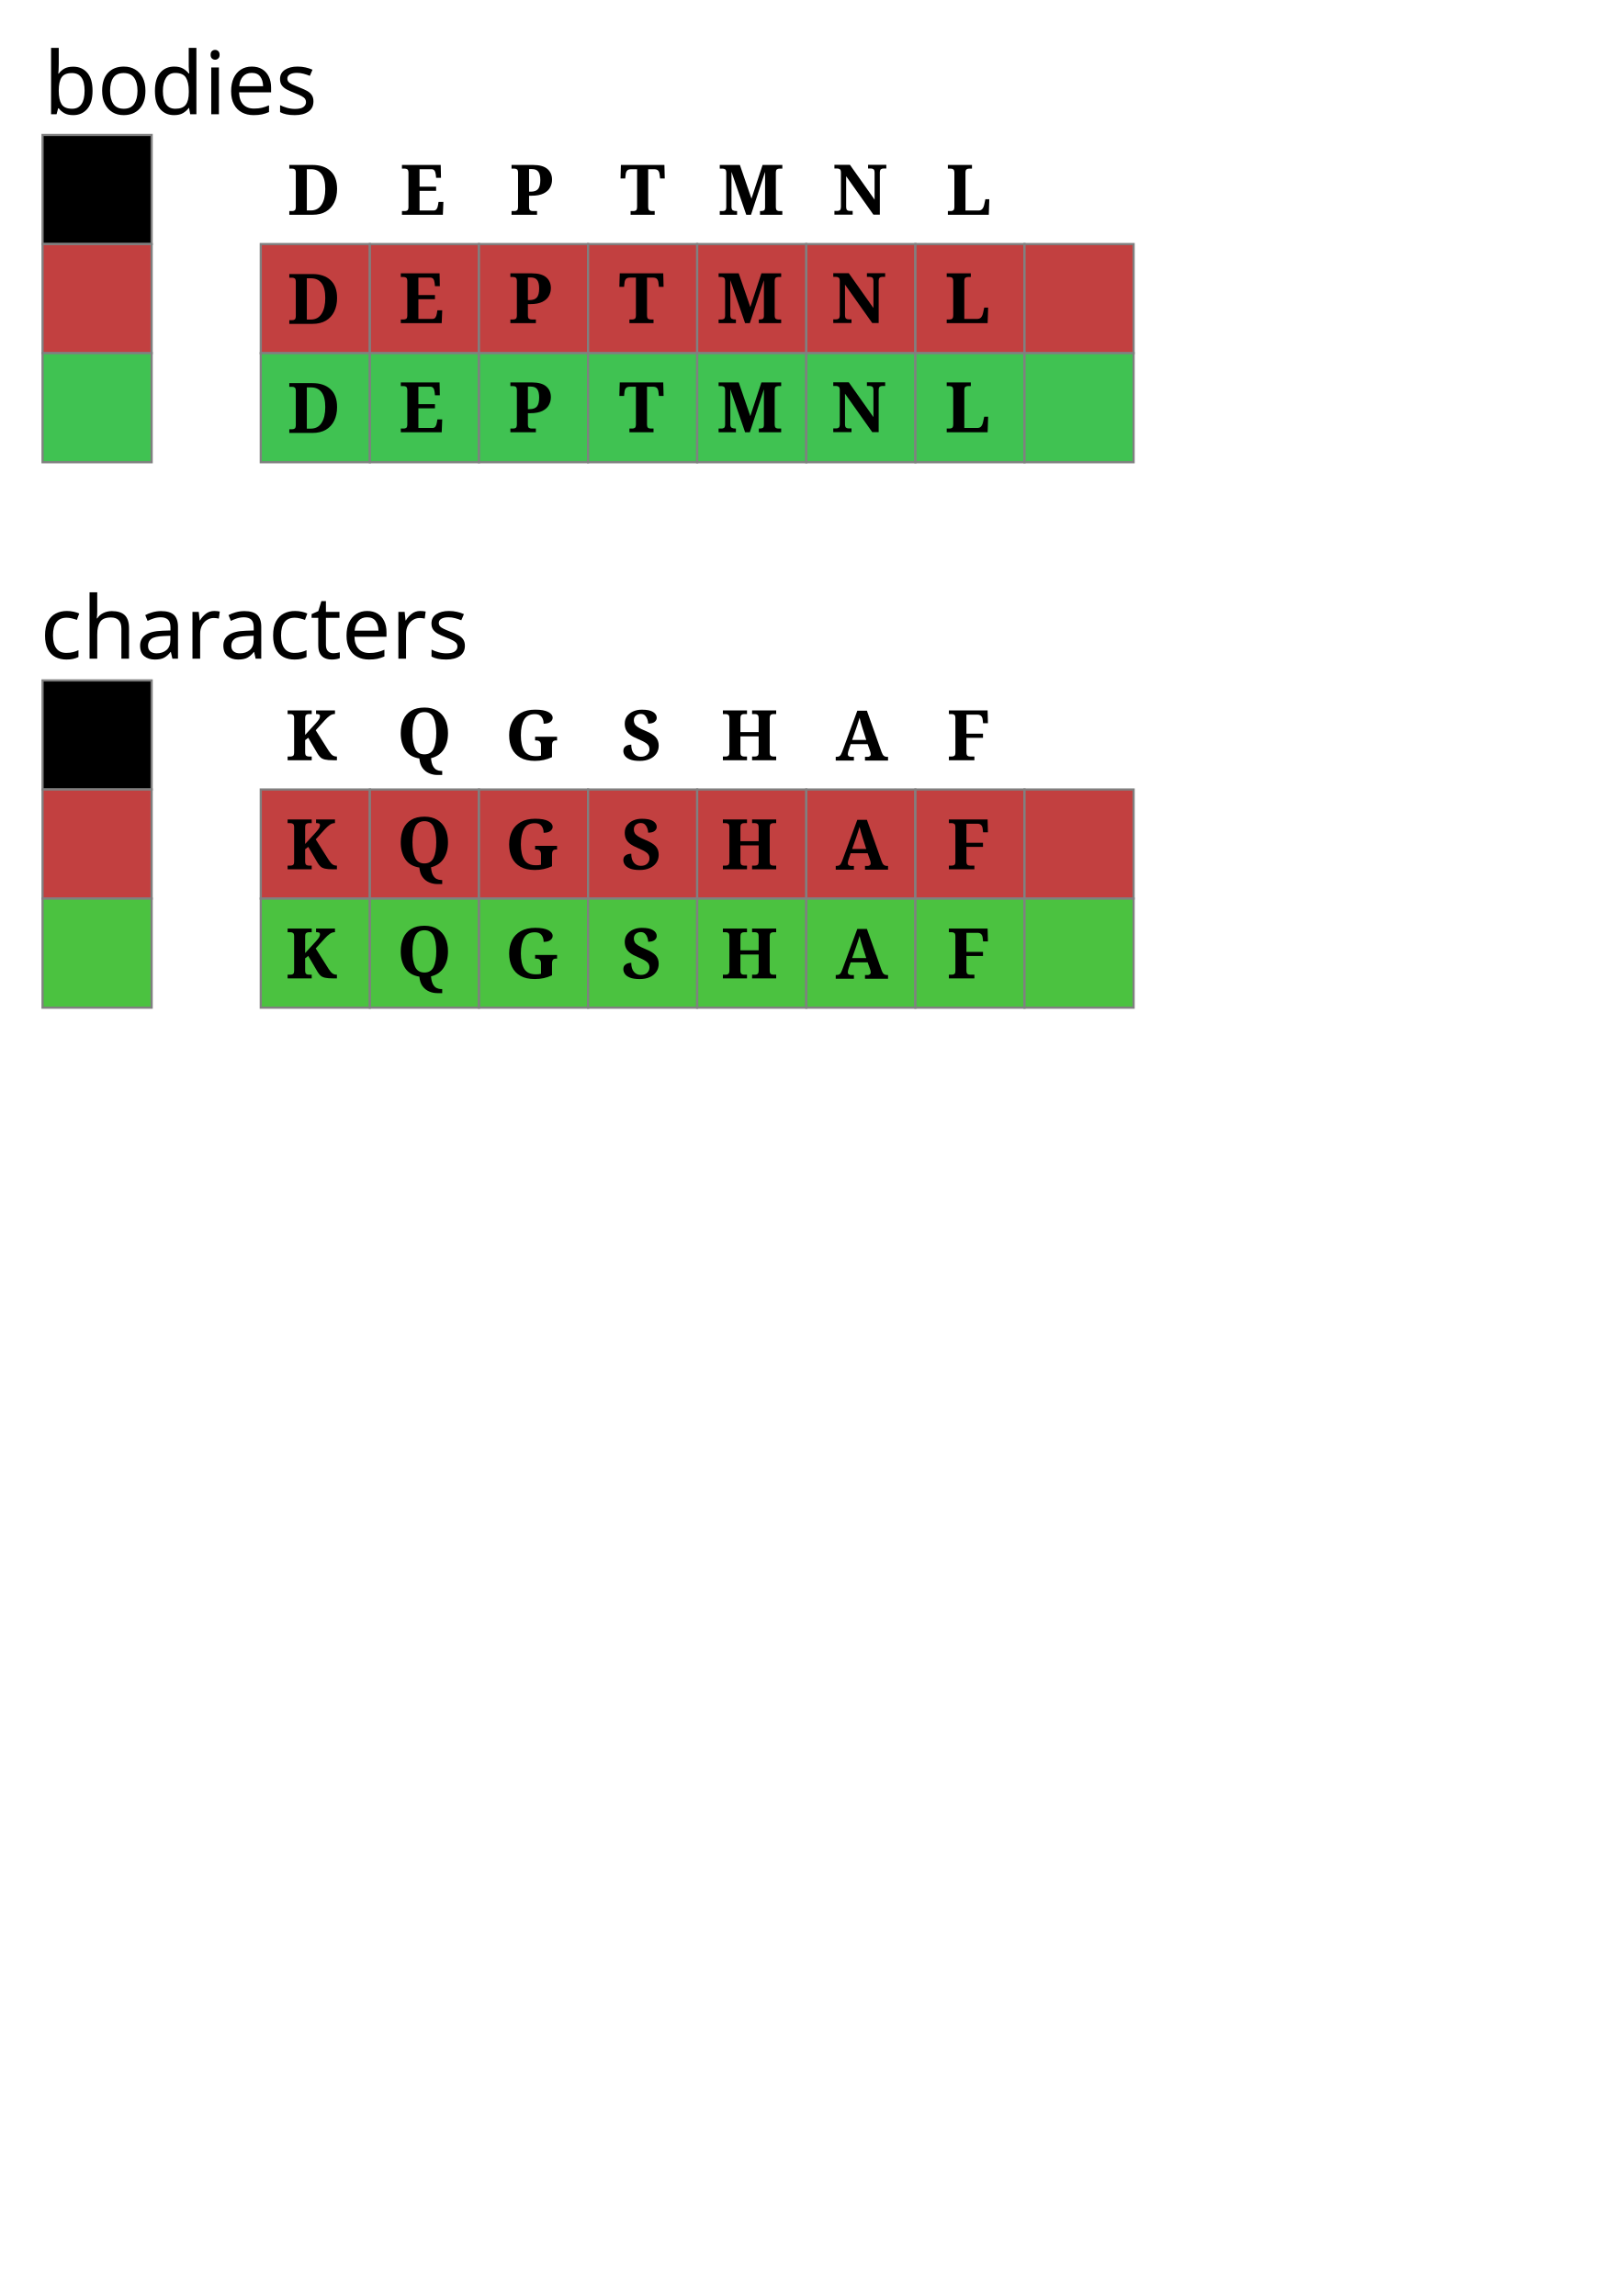
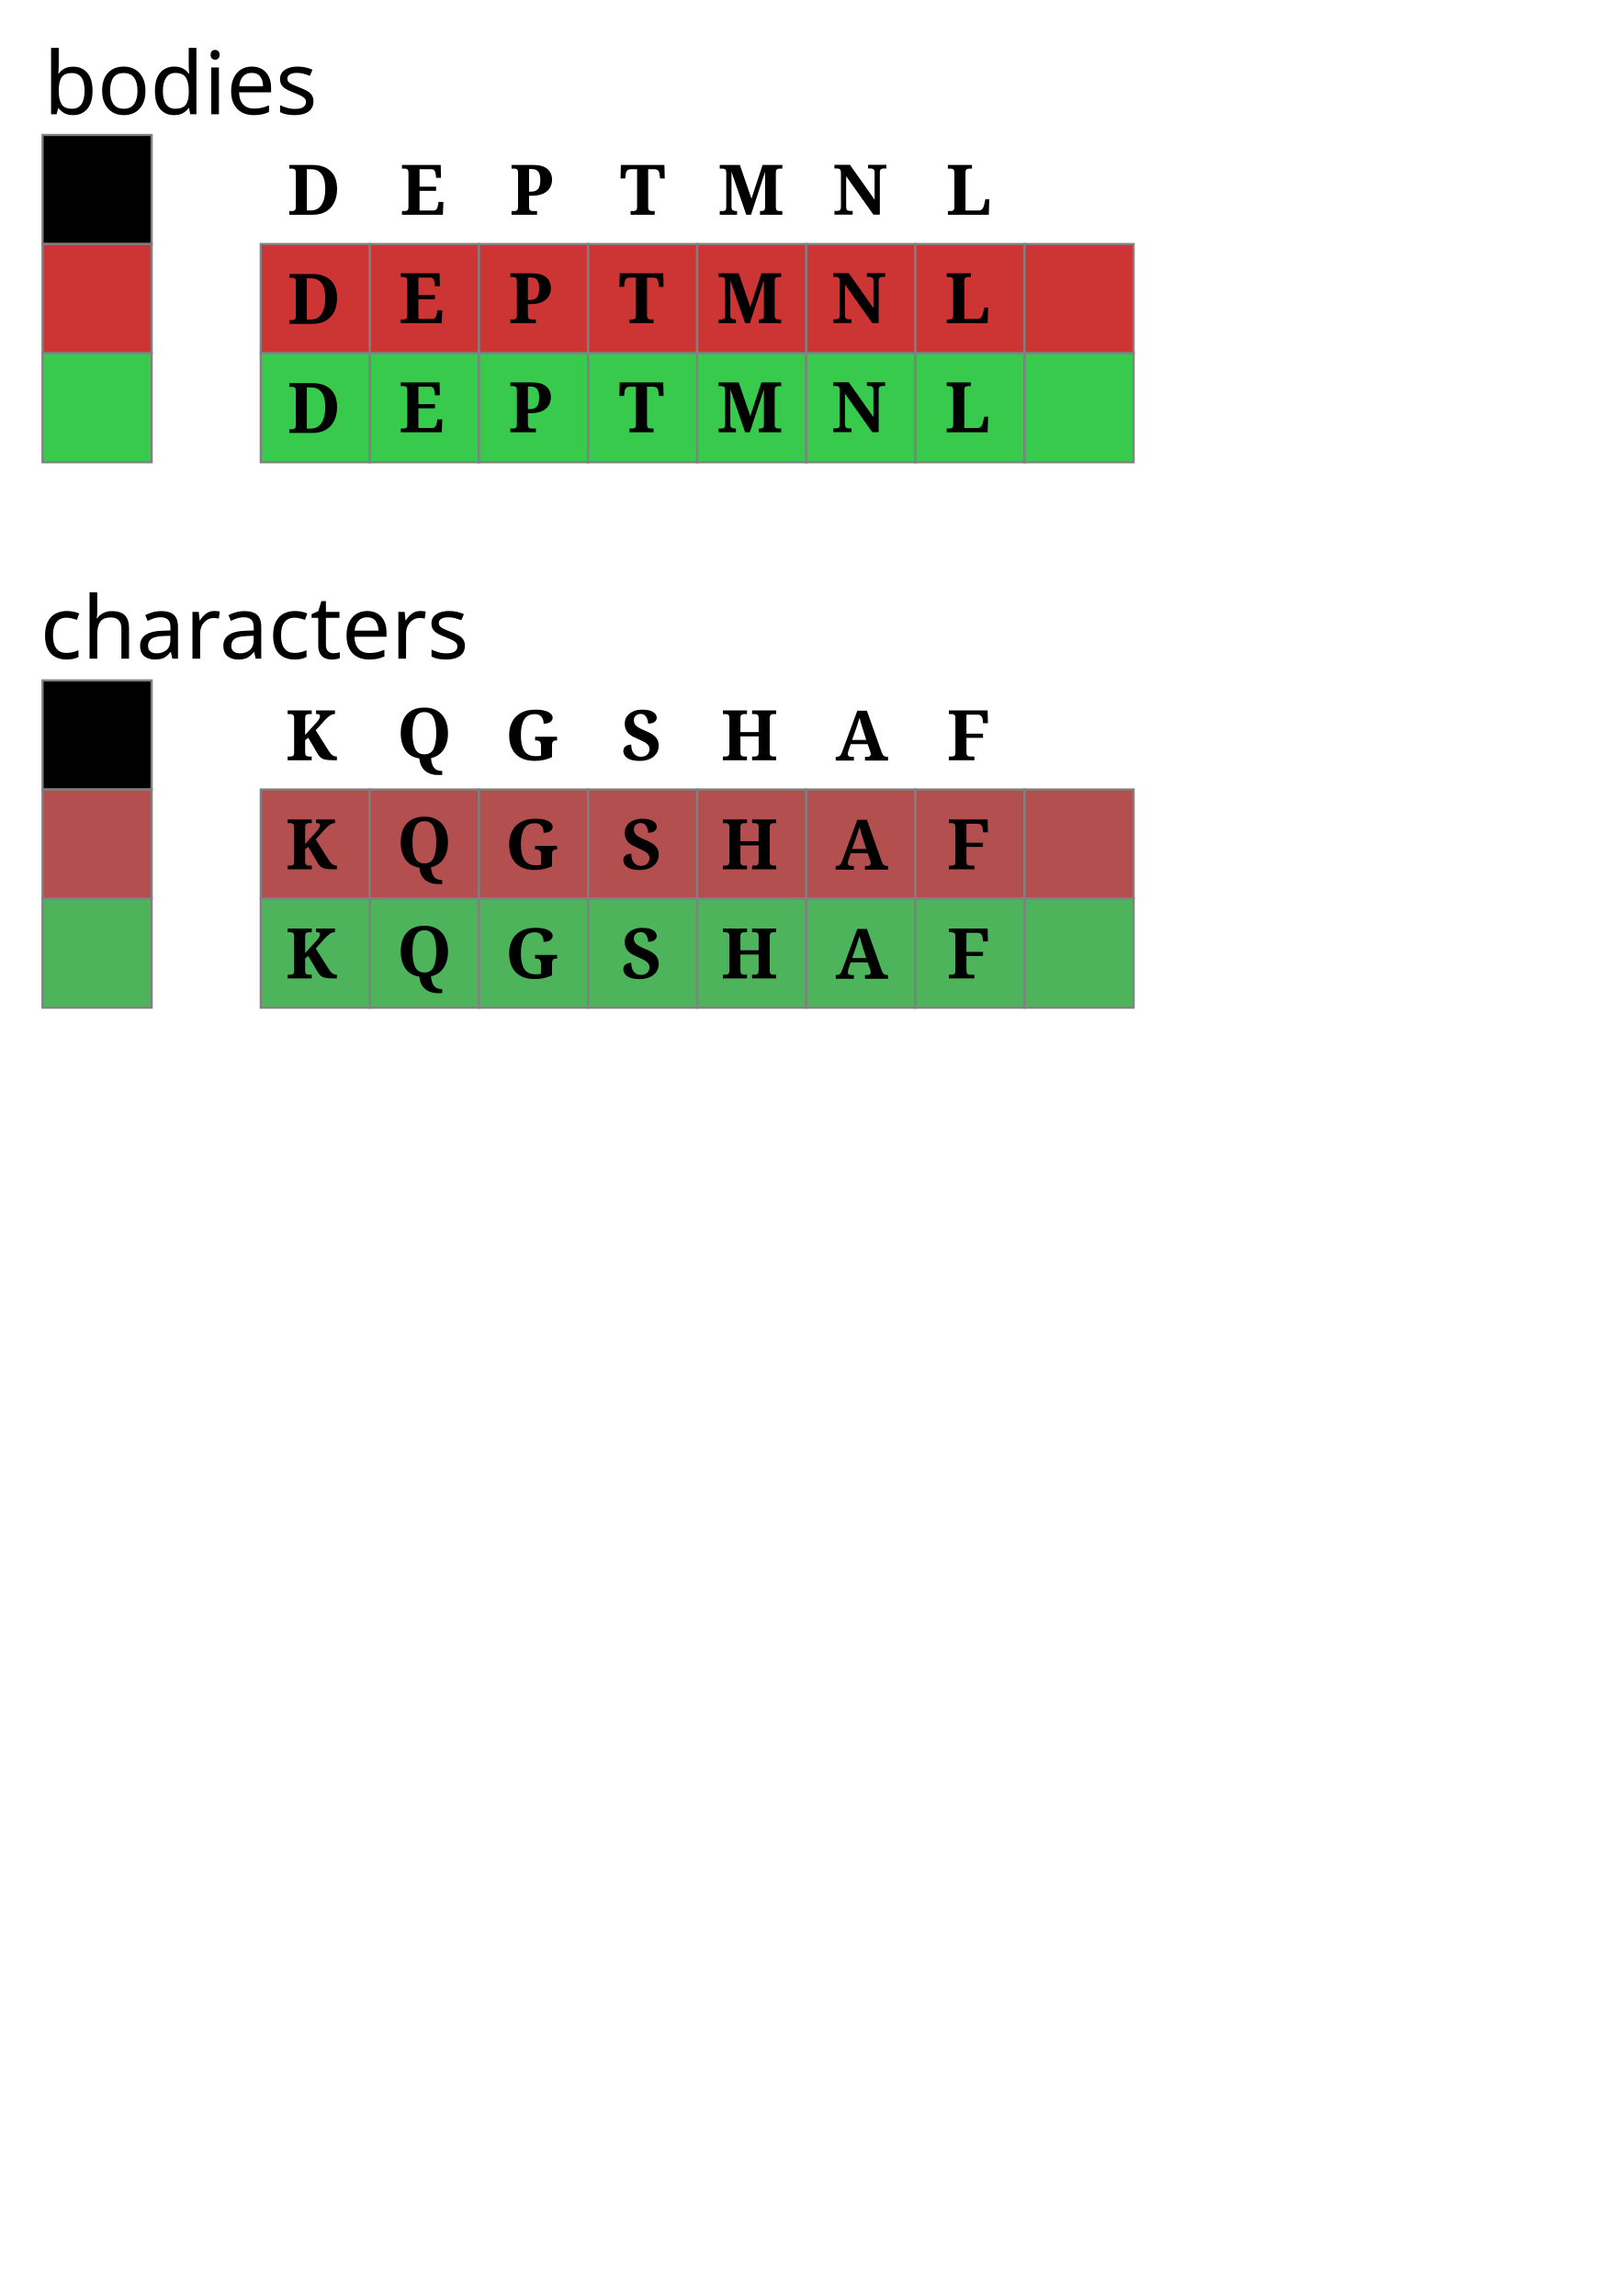
<svg xmlns="http://www.w3.org/2000/svg" xmlns:xlink="http://www.w3.org/1999/xlink" width="744.094" height="1052.362" id="svg3165" version="1.1">
  <defs id="defs3167" />
  <g id="layer1">
    <rect style="fill-opacity:1;stroke:#808080;stroke-width:1;stroke-miterlimit:4;stroke-opacity:1;stroke-dasharray:none" id="rect4163" width="50" height="50" x="19.5" y="61.862" />
-     <use x="0" y="0" xlink:href="#rect4163" transform="translate(0,50)" id="use4167" style="fill:#c24040;fill-opacity:1;stroke-width:1;stroke-miterlimit:4;stroke-dasharray:none" width="744.094" height="1052.362" />
-     <use x="0" y="0" xlink:href="#rect4163" transform="translate(0,100)" id="use4169" style="fill:#40c252;fill-opacity:1;stroke-width:1;stroke-miterlimit:4;stroke-dasharray:none" width="744.094" height="1052.362" />
+     <use x="0" y="0" xlink:href="#rect4163" transform="translate(0,50)" id="use4167" style="fill:#cd3535;fill-opacity:1;stroke-width:1;stroke-miterlimit:4;stroke-dasharray:none" width="744.094" height="1052.362" />
+     <use x="0" y="0" xlink:href="#rect4163" transform="translate(0,100)" id="use4169" style="fill:#38ca4c;fill-opacity:1;stroke-width:1;stroke-miterlimit:4;stroke-dasharray:none" width="744.094" height="1052.362" />
    <rect style="fill-opacity:1;stroke:#808080;stroke-width:1;stroke-miterlimit:4;stroke-opacity:1;stroke-dasharray:none" id="rect4185" width="50" height="50" x="19.5" y="311.862" />
-     <use x="0" y="0" xlink:href="#rect4185" transform="translate(0,50)" id="use4189" style="fill:#c24040;fill-opacity:1" width="744.094" height="1052.362" />
-     <use x="0" y="0" xlink:href="#rect4185" transform="translate(0,100)" id="use4191" style="fill:#4bc240;fill-opacity:1" width="744.094" height="1052.362" />
+     <use x="0" y="0" xlink:href="#rect4185" transform="translate(0,50)" id="use4189" style="fill:#b34f4f;fill-opacity:1" width="744.094" height="1052.362" />
+     <use x="0" y="0" xlink:href="#rect4185" transform="translate(0,100)" id="use4191" style="fill:#4eb45c;fill-opacity:1" width="744.094" height="1052.362" />
    <use x="0" y="0" xlink:href="#use4167" transform="translate(100,2.9e-7)" id="use4197" width="744.094" height="1052.362" style="stroke-width:1;stroke-miterlimit:4;stroke-dasharray:none" />
    <use x="0" y="0" xlink:href="#use4167" transform="translate(150,2.9e-7)" id="use4199" width="744.094" height="1052.362" style="stroke-width:1;stroke-miterlimit:4;stroke-dasharray:none" />
    <use x="0" y="0" xlink:href="#use4167" transform="translate(200,2.9e-7)" id="use4201" width="744.094" height="1052.362" style="stroke-width:1;stroke-miterlimit:4;stroke-dasharray:none" />
    <use x="0" y="0" xlink:href="#use4167" transform="translate(250,2.9e-7)" id="use4203" width="744.094" height="1052.362" style="stroke-width:1;stroke-miterlimit:4;stroke-dasharray:none" />
    <use x="0" y="0" xlink:href="#use4167" transform="translate(300,2.9e-7)" id="use4205" width="744.094" height="1052.362" style="stroke-width:1;stroke-miterlimit:4;stroke-dasharray:none" />
    <use x="0" y="0" xlink:href="#use4167" transform="translate(350,2.9e-7)" id="use4207" width="744.094" height="1052.362" style="stroke-width:1;stroke-miterlimit:4;stroke-dasharray:none" />
    <use x="0" y="0" xlink:href="#use4167" transform="translate(400,2.9e-7)" id="use4209" width="744.094" height="1052.362" style="stroke-width:1;stroke-miterlimit:4;stroke-dasharray:none" />
    <use x="0" y="0" xlink:href="#use4167" transform="translate(450,2.9e-7)" id="use4211" width="744.094" height="1052.362" style="stroke-width:1;stroke-miterlimit:4;stroke-dasharray:none" />
    <use x="0" y="0" xlink:href="#use4169" transform="translate(100,2.9e-7)" id="use4217" width="744.094" height="1052.362" style="stroke-width:1;stroke-miterlimit:4;stroke-dasharray:none" />
    <use x="0" y="0" xlink:href="#use4169" transform="translate(150,2.9e-7)" id="use4219" width="744.094" height="1052.362" style="stroke-width:1;stroke-miterlimit:4;stroke-dasharray:none" />
    <use x="0" y="0" xlink:href="#use4169" transform="translate(200,2.9e-7)" id="use4221" width="744.094" height="1052.362" style="stroke-width:1;stroke-miterlimit:4;stroke-dasharray:none" />
    <use x="0" y="0" xlink:href="#use4169" transform="translate(250,2.9e-7)" id="use4223" width="744.094" height="1052.362" style="stroke-width:1;stroke-miterlimit:4;stroke-dasharray:none" />
    <use x="0" y="0" xlink:href="#use4169" transform="translate(300,2.9e-7)" id="use4225" width="744.094" height="1052.362" style="stroke-width:1;stroke-miterlimit:4;stroke-dasharray:none" />
    <use x="0" y="0" xlink:href="#use4169" transform="translate(350,2.9e-7)" id="use4227" width="744.094" height="1052.362" style="stroke-width:1;stroke-miterlimit:4;stroke-dasharray:none" />
    <use x="0" y="0" xlink:href="#use4169" transform="translate(400,2.9e-7)" id="use4229" width="744.094" height="1052.362" style="stroke-width:1;stroke-miterlimit:4;stroke-dasharray:none" />
    <use x="0" y="0" xlink:href="#use4169" transform="translate(450,2.9e-7)" id="use4231" width="744.094" height="1052.362" style="stroke-width:1;stroke-miterlimit:4;stroke-dasharray:none" />
    <use x="0" y="0" xlink:href="#use4189" transform="translate(100,-1.6101562e-6)" id="use4237" width="744.094" height="1052.362" />
    <use x="0" y="0" xlink:href="#use4189" transform="translate(150,-1.6101562e-6)" id="use4239" width="744.094" height="1052.362" />
    <use x="0" y="0" xlink:href="#use4189" transform="translate(200,-1.6101562e-6)" id="use4241" width="744.094" height="1052.362" />
    <use x="0" y="0" xlink:href="#use4189" transform="translate(250,-1.6101562e-6)" id="use4243" width="744.094" height="1052.362" />
    <use x="0" y="0" xlink:href="#use4189" transform="translate(300,-1.6101562e-6)" id="use4245" width="744.094" height="1052.362" />
    <use x="0" y="0" xlink:href="#use4189" transform="translate(350,-1.6101562e-6)" id="use4247" width="744.094" height="1052.362" />
    <use x="0" y="0" xlink:href="#use4189" transform="translate(400,-1.6101562e-6)" id="use4249" width="744.094" height="1052.362" />
    <use x="0" y="0" xlink:href="#use4189" transform="translate(450,-1.6101562e-6)" id="use4251" width="744.094" height="1052.362" />
    <use x="0" y="0" xlink:href="#use4191" transform="translate(100,-1.6101562e-6)" id="use4257" width="744.094" height="1052.362" />
    <use x="0" y="0" xlink:href="#use4191" transform="translate(150,-1.6101562e-6)" id="use4259" width="744.094" height="1052.362" />
    <use x="0" y="0" xlink:href="#use4191" transform="translate(200,-1.6101562e-6)" id="use4261" width="744.094" height="1052.362" />
    <use x="0" y="0" xlink:href="#use4191" transform="translate(250,-1.6101562e-6)" id="use4263" width="744.094" height="1052.362" />
    <use x="0" y="0" xlink:href="#use4191" transform="translate(300,-1.6101562e-6)" id="use4265" width="744.094" height="1052.362" />
    <use x="0" y="0" xlink:href="#use4191" transform="translate(350,-1.6101562e-6)" id="use4267" width="744.094" height="1052.362" />
    <use x="0" y="0" xlink:href="#use4191" transform="translate(400,-1.6101562e-6)" id="use4269" width="744.094" height="1052.362" />
    <use x="0" y="0" xlink:href="#use4191" transform="translate(450,-1.6101562e-6)" id="use4271" width="744.094" height="1052.362" />
    <text xml:space="preserve" style="font-size:40px;font-style:normal;font-weight:normal;line-height:125%;letter-spacing:0px;word-spacing:0px;fill:#000000;fill-opacity:1;stroke:none;font-family:Sans" x="18.438" y="301.893" id="text4273">
      <tspan id="tspan4275" x="18.438" y="301.893">characters</tspan>
    </text>
    <text xml:space="preserve" style="font-size:40px;font-style:normal;font-weight:normal;line-height:125%;letter-spacing:0px;word-spacing:0px;fill:#000000;fill-opacity:1;stroke:none;font-family:Sans" x="20" y="52.362" id="text4277">
      <tspan id="tspan4279" x="20" y="52.362">bodies</tspan>
      <tspan x="20" y="102.362" id="tspan4281" />
    </text>
  </g>
  <g id="layer2">
    <text xml:space="preserve" style="font-size:32px;font-style:normal;font-variant:normal;font-weight:bold;font-stretch:normal;text-align:start;line-height:125%;letter-spacing:0px;word-spacing:0px;writing-mode:lr-tb;text-anchor:start;fill:#000000;fill-opacity:1;stroke:none;font-family:Georgia;-inkscape-font-specification:Georgia Bold" x="131.688" y="98.448" id="text4511">
      <tspan id="tspan4513" x="131.688" y="98.448">D</tspan>
    </text>
    <use x="0" y="0" xlink:href="#text4511" id="use4543" transform="translate(0,50)" width="744.094" height="1052.362" />
    <use x="0" y="0" xlink:href="#text4511" id="use4545" transform="translate(0,100)" width="744.094" height="1052.362" />
    <text xml:space="preserve" style="font-size:32px;font-style:normal;font-variant:normal;font-weight:bold;font-stretch:normal;text-align:start;line-height:125%;letter-spacing:0px;word-spacing:0px;writing-mode:lr-tb;text-anchor:start;fill:#000000;fill-opacity:1;stroke:none;font-family:Georgia;-inkscape-font-specification:Georgia Bold" x="183.312" y="98.448" id="text4547">
      <tspan id="tspan4549" x="183.312" y="98.448">E</tspan>
    </text>
    <text xml:space="preserve" style="font-size:32px;font-style:normal;font-variant:normal;font-weight:bold;font-stretch:normal;text-align:start;line-height:125%;letter-spacing:0px;word-spacing:0px;writing-mode:lr-tb;text-anchor:start;fill:#000000;fill-opacity:1;stroke:none;font-family:Georgia;-inkscape-font-specification:Georgia Bold" x="233.531" y="98.448" id="text4551">
      <tspan id="tspan4553" x="233.531" y="98.448">P</tspan>
    </text>
    <text xml:space="preserve" style="font-size:32px;font-style:normal;font-variant:normal;font-weight:bold;font-stretch:normal;text-align:start;line-height:125%;letter-spacing:0px;word-spacing:0px;writing-mode:lr-tb;text-anchor:start;fill:#000000;fill-opacity:1;stroke:none;font-family:Georgia;-inkscape-font-specification:Georgia Bold" x="328.953" y="98.448" id="text4555">
      <tspan id="tspan4557" x="328.953" y="98.448">M</tspan>
    </text>
    <text xml:space="preserve" style="font-size:32px;font-style:normal;font-variant:normal;font-weight:bold;font-stretch:normal;text-align:start;line-height:125%;letter-spacing:0px;word-spacing:0px;writing-mode:lr-tb;text-anchor:start;fill:#000000;fill-opacity:1;stroke:none;font-family:Georgia;-inkscape-font-specification:Georgia Bold" x="284.055" y="98.448" id="text4559">
      <tspan id="tspan4561" x="284.055" y="98.448">T</tspan>
    </text>
    <text xml:space="preserve" style="font-size:32px;font-style:normal;font-variant:normal;font-weight:bold;font-stretch:normal;text-align:start;line-height:125%;letter-spacing:0px;word-spacing:0px;writing-mode:lr-tb;text-anchor:start;fill:#000000;fill-opacity:1;stroke:none;font-family:Georgia;-inkscape-font-specification:Georgia Bold" x="381.5" y="98.386" id="text4563">
      <tspan id="tspan4565" x="381.5" y="98.386">N</tspan>
    </text>
    <text xml:space="preserve" style="font-size:32px;font-style:normal;font-variant:normal;font-weight:bold;font-stretch:normal;text-align:start;line-height:125%;letter-spacing:0px;word-spacing:0px;writing-mode:lr-tb;text-anchor:start;fill:#000000;fill-opacity:1;stroke:none;font-family:Georgia;-inkscape-font-specification:Georgia Bold" x="433.492" y="98.448" id="text4567">
      <tspan id="tspan4569" x="433.492" y="98.448">L</tspan>
    </text>
    <use x="0" y="0" xlink:href="#text4547" id="use4571" transform="translate(-0.53125,49.67969)" width="744.094" height="1052.362" />
    <use x="0" y="0" xlink:href="#text4551" id="use4573" transform="translate(-0.53125,49.67969)" width="744.094" height="1052.362" />
    <use x="0" y="0" xlink:href="#text4555" id="use4575" transform="translate(-0.53125,49.67969)" width="744.094" height="1052.362" />
    <use x="0" y="0" xlink:href="#text4559" id="use4577" transform="translate(-0.53125,49.67969)" width="744.094" height="1052.362" />
    <use x="0" y="0" xlink:href="#text4563" id="use4579" transform="translate(-0.53125,49.67969)" width="744.094" height="1052.362" />
    <use x="0" y="0" xlink:href="#text4567" id="use4581" transform="translate(-0.53125,49.67969)" width="744.094" height="1052.362" />
    <use x="0" y="0" xlink:href="#text4547" id="use4583" transform="translate(-0.53125,99.67969)" width="744.094" height="1052.362" />
    <use x="0" y="0" xlink:href="#text4551" id="use4585" transform="translate(-0.53125,99.67969)" width="744.094" height="1052.362" />
    <use x="0" y="0" xlink:href="#text4555" id="use4587" transform="translate(-0.53125,99.67969)" width="744.094" height="1052.362" />
    <use x="0" y="0" xlink:href="#text4559" id="use4589" transform="translate(-0.53125,99.67969)" width="744.094" height="1052.362" />
    <use x="0" y="0" xlink:href="#text4563" id="use4591" transform="translate(-0.53125,99.67968)" width="744.094" height="1052.362" />
    <use x="0" y="0" xlink:href="#text4567" id="use4593" transform="translate(-0.53125,99.67969)" width="744.094" height="1052.362" />
    <text xml:space="preserve" style="font-size:32px;font-style:normal;font-variant:normal;font-weight:bold;font-stretch:normal;text-align:start;line-height:125%;letter-spacing:0px;word-spacing:0px;writing-mode:lr-tb;text-anchor:start;fill:#000000;fill-opacity:1;stroke:none;font-family:Georgia;-inkscape-font-specification:Georgia Bold" x="130.914" y="348.448" id="text4511-1">
      <tspan id="tspan4513-7" x="130.914" y="348.448">K</tspan>
    </text>
    <text xml:space="preserve" style="font-size:32px;font-style:normal;font-variant:normal;font-weight:bold;font-stretch:normal;text-align:start;line-height:125%;letter-spacing:0px;word-spacing:0px;writing-mode:lr-tb;text-anchor:start;fill:#000000;fill-opacity:1;stroke:none;font-family:Georgia;-inkscape-font-specification:Georgia Bold" x="181.883" y="347.511" id="text4547-4">
      <tspan id="tspan4549-0" x="181.883" y="347.511">Q</tspan>
    </text>
    <text xml:space="preserve" style="font-size:32px;font-style:normal;font-variant:normal;font-weight:bold;font-stretch:normal;text-align:start;line-height:125%;letter-spacing:0px;word-spacing:0px;writing-mode:lr-tb;text-anchor:start;fill:#000000;fill-opacity:1;stroke:none;font-family:Georgia;-inkscape-font-specification:Georgia Bold" x="231.562" y="348.44" id="text4551-9">
      <tspan id="tspan4553-4" x="231.562" y="348.44">G</tspan>
    </text>
    <text xml:space="preserve" style="font-size:32px;font-style:normal;font-variant:normal;font-weight:bold;font-stretch:normal;text-align:start;line-height:125%;letter-spacing:0px;word-spacing:0px;writing-mode:lr-tb;text-anchor:start;fill:#000000;fill-opacity:1;stroke:none;font-family:Georgia;-inkscape-font-specification:Georgia Bold" x="330.391" y="348.448" id="text4555-8">
      <tspan id="tspan4557-8" x="330.391" y="348.448">H</tspan>
    </text>
    <text xml:space="preserve" style="font-size:32px;font-style:normal;font-variant:normal;font-weight:bold;font-stretch:normal;text-align:start;line-height:125%;letter-spacing:0px;word-spacing:0px;writing-mode:lr-tb;text-anchor:start;fill:#000000;fill-opacity:1;stroke:none;font-family:Georgia;-inkscape-font-specification:Georgia Bold" x="284.711" y="348.448" id="text4559-2">
      <tspan id="tspan4561-4" x="284.711" y="348.448">S</tspan>
    </text>
    <text xml:space="preserve" style="font-size:32px;font-style:normal;font-variant:normal;font-weight:bold;font-stretch:normal;text-align:start;line-height:125%;letter-spacing:0px;word-spacing:0px;writing-mode:lr-tb;text-anchor:start;fill:#000000;fill-opacity:1;stroke:none;font-family:Georgia;-inkscape-font-specification:Georgia Bold" x="382.867" y="348.604" id="text4563-5">
      <tspan id="tspan4565-5" x="382.867" y="348.604">A</tspan>
    </text>
    <text xml:space="preserve" style="font-size:32px;font-style:normal;font-variant:normal;font-weight:bold;font-stretch:normal;text-align:start;line-height:125%;letter-spacing:0px;word-spacing:0px;writing-mode:lr-tb;text-anchor:start;fill:#000000;fill-opacity:1;stroke:none;font-family:Georgia;-inkscape-font-specification:Georgia Bold" x="433.961" y="348.448" id="text4567-1">
      <tspan id="tspan4569-7" x="433.961" y="348.448">F</tspan>
    </text>
    <use x="0" y="0" xlink:href="#text4511-1" id="use4652" transform="translate(0,50)" width="744.094" height="1052.362" />
    <use x="0" y="0" xlink:href="#text4547-4" id="use4654" transform="translate(0,50)" width="744.094" height="1052.362" />
    <use x="0" y="0" xlink:href="#text4551-9" id="use4656" transform="translate(0,50)" width="744.094" height="1052.362" />
    <use x="0" y="0" xlink:href="#text4555-8" id="use4658" transform="translate(0,50)" width="744.094" height="1052.362" />
    <use x="0" y="0" xlink:href="#text4559-2" id="use4660" transform="translate(0,50)" width="744.094" height="1052.362" />
    <use x="0" y="0" xlink:href="#text4563-5" id="use4662" transform="translate(0,50)" width="744.094" height="1052.362" />
    <use x="0" y="0" xlink:href="#text4567-1" id="use4664" transform="translate(0,50)" width="744.094" height="1052.362" />
    <use x="0" y="0" xlink:href="#text4511-1" id="use4666" transform="translate(0,100)" width="744.094" height="1052.362" />
    <use x="0" y="0" xlink:href="#text4547-4" id="use4668" transform="translate(0,100)" width="744.094" height="1052.362" />
    <use x="0" y="0" xlink:href="#text4551-9" id="use4670" transform="translate(0,100)" width="744.094" height="1052.362" />
    <use x="0" y="0" xlink:href="#text4555-8" id="use4672" transform="translate(0,100)" width="744.094" height="1052.362" />
    <use x="0" y="0" xlink:href="#text4559-2" id="use4674" transform="translate(0,100)" width="744.094" height="1052.362" />
    <use x="0" y="0" xlink:href="#text4563-5" id="use4676" transform="translate(0,100)" width="744.094" height="1052.362" />
    <use x="0" y="0" xlink:href="#text4567-1" id="use4678" transform="translate(0,100)" width="744.094" height="1052.362" />
  </g>
</svg>
